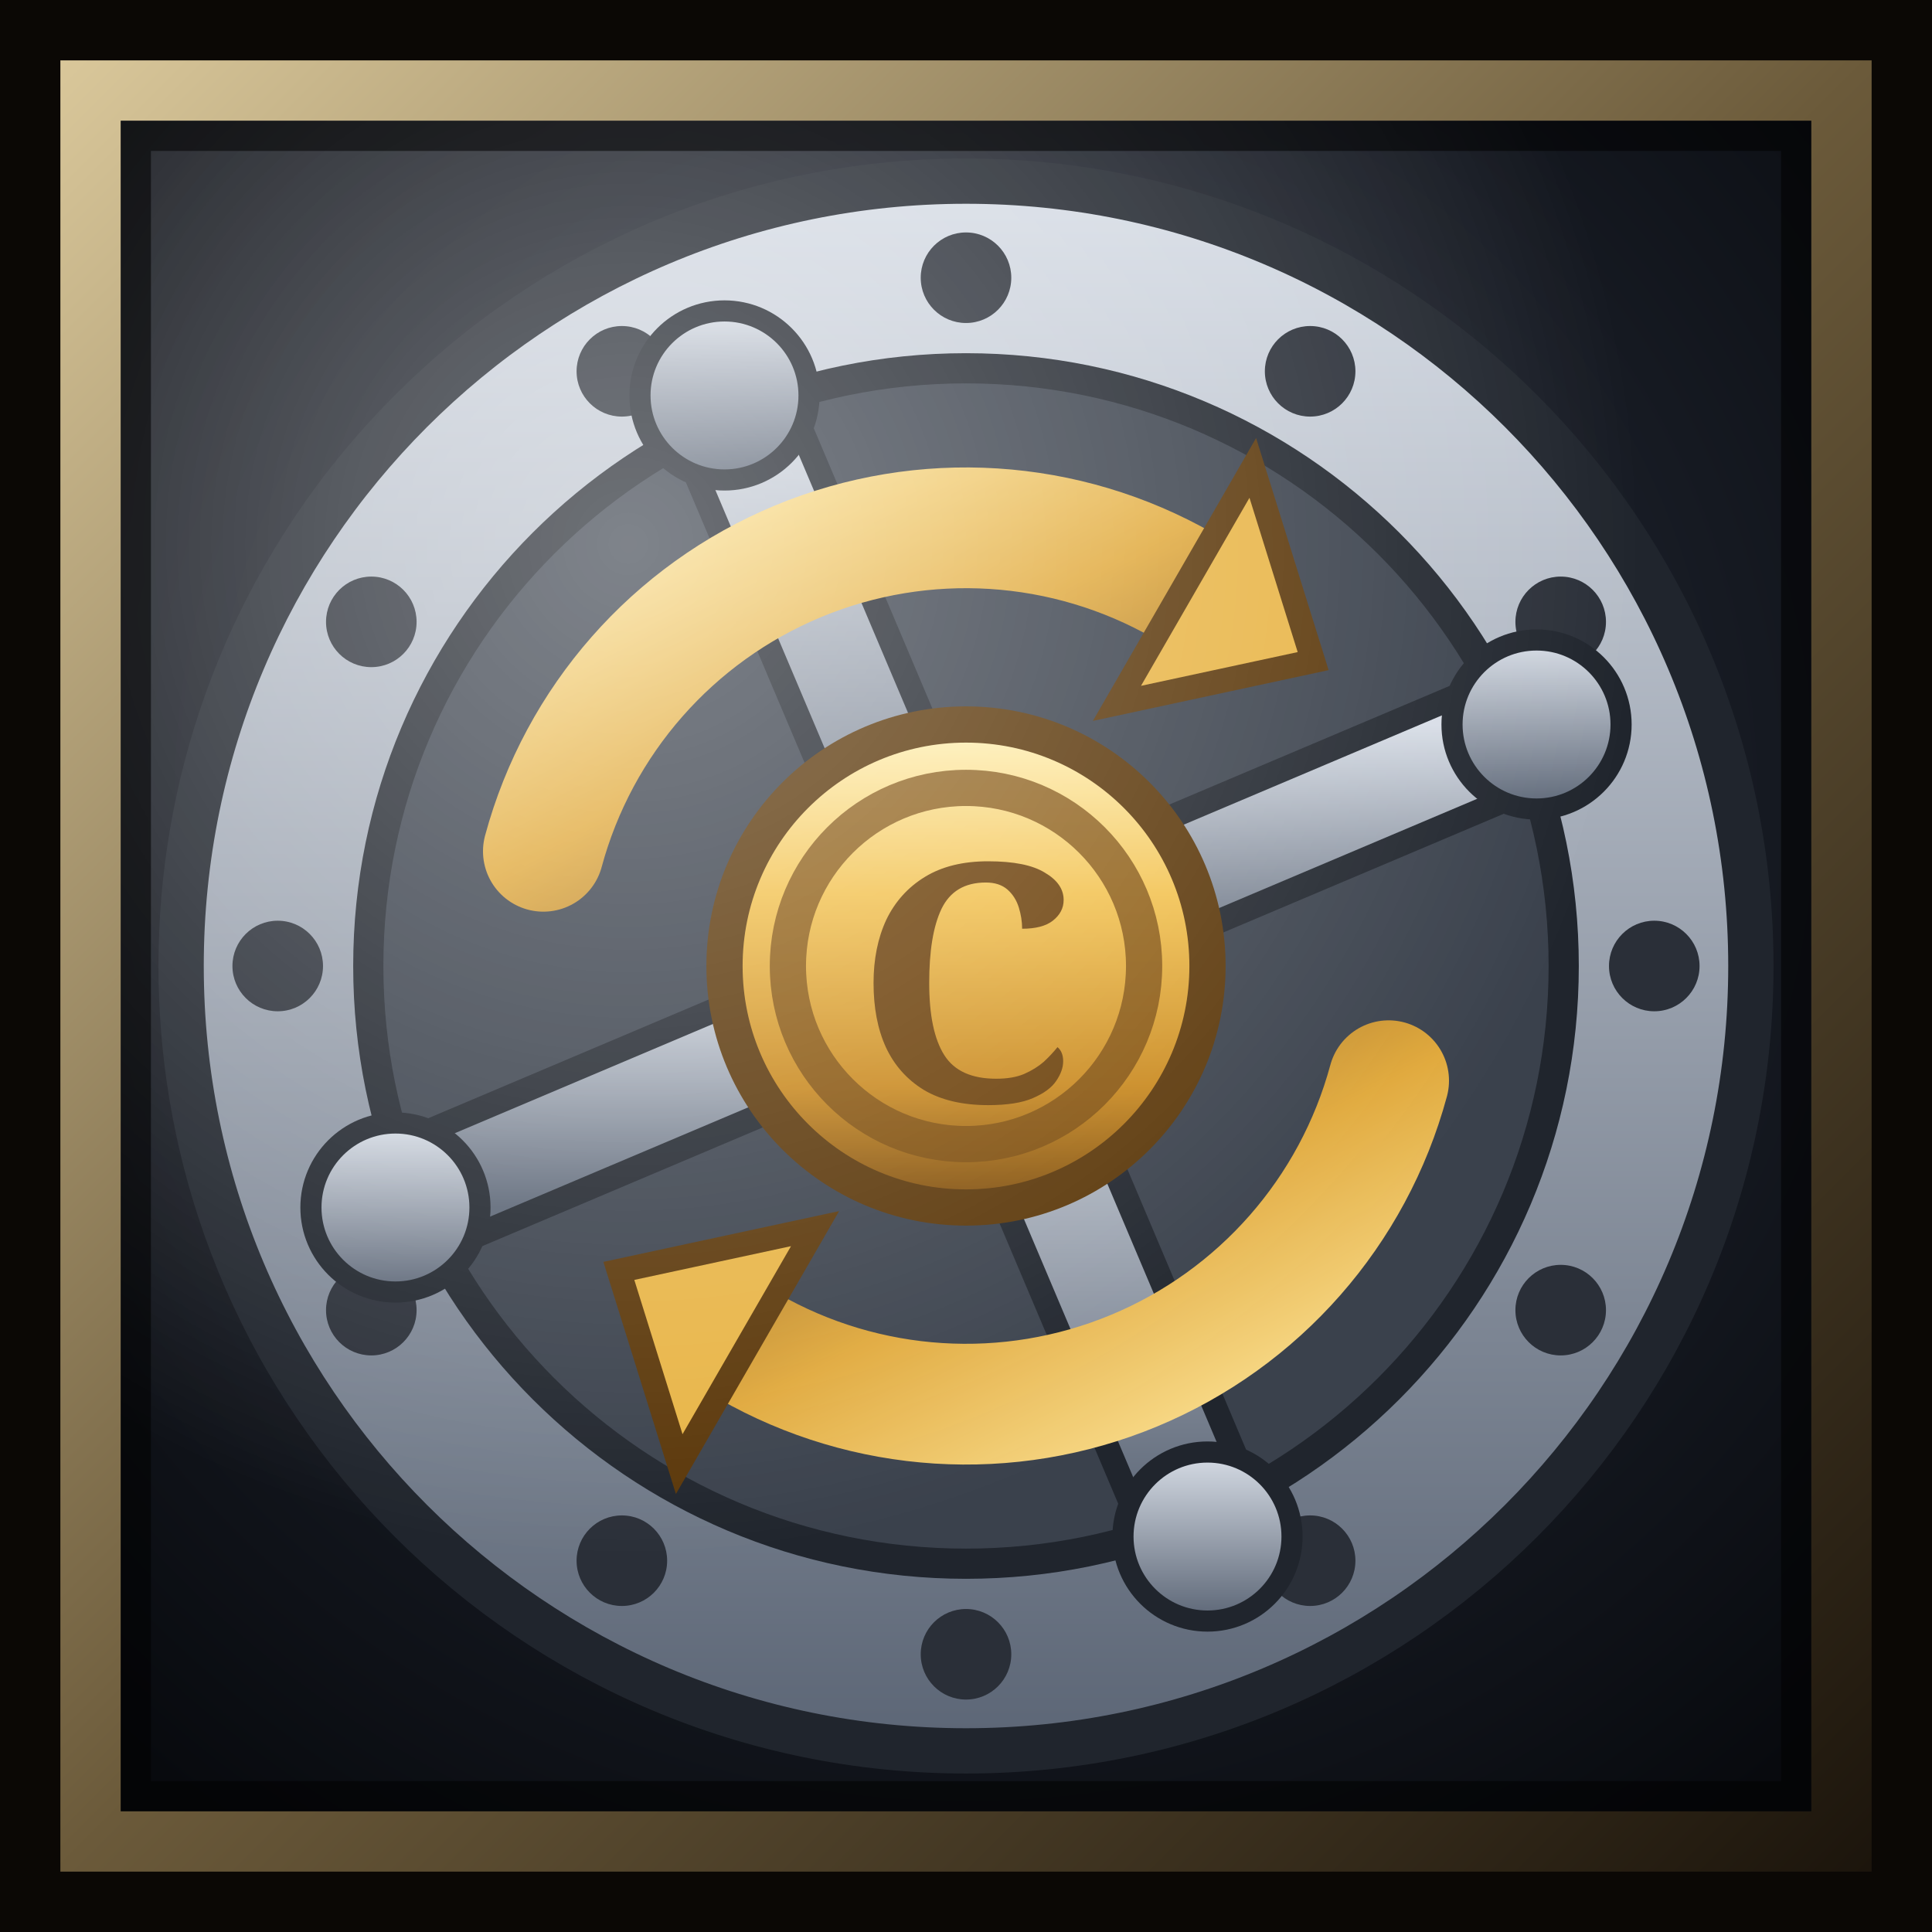
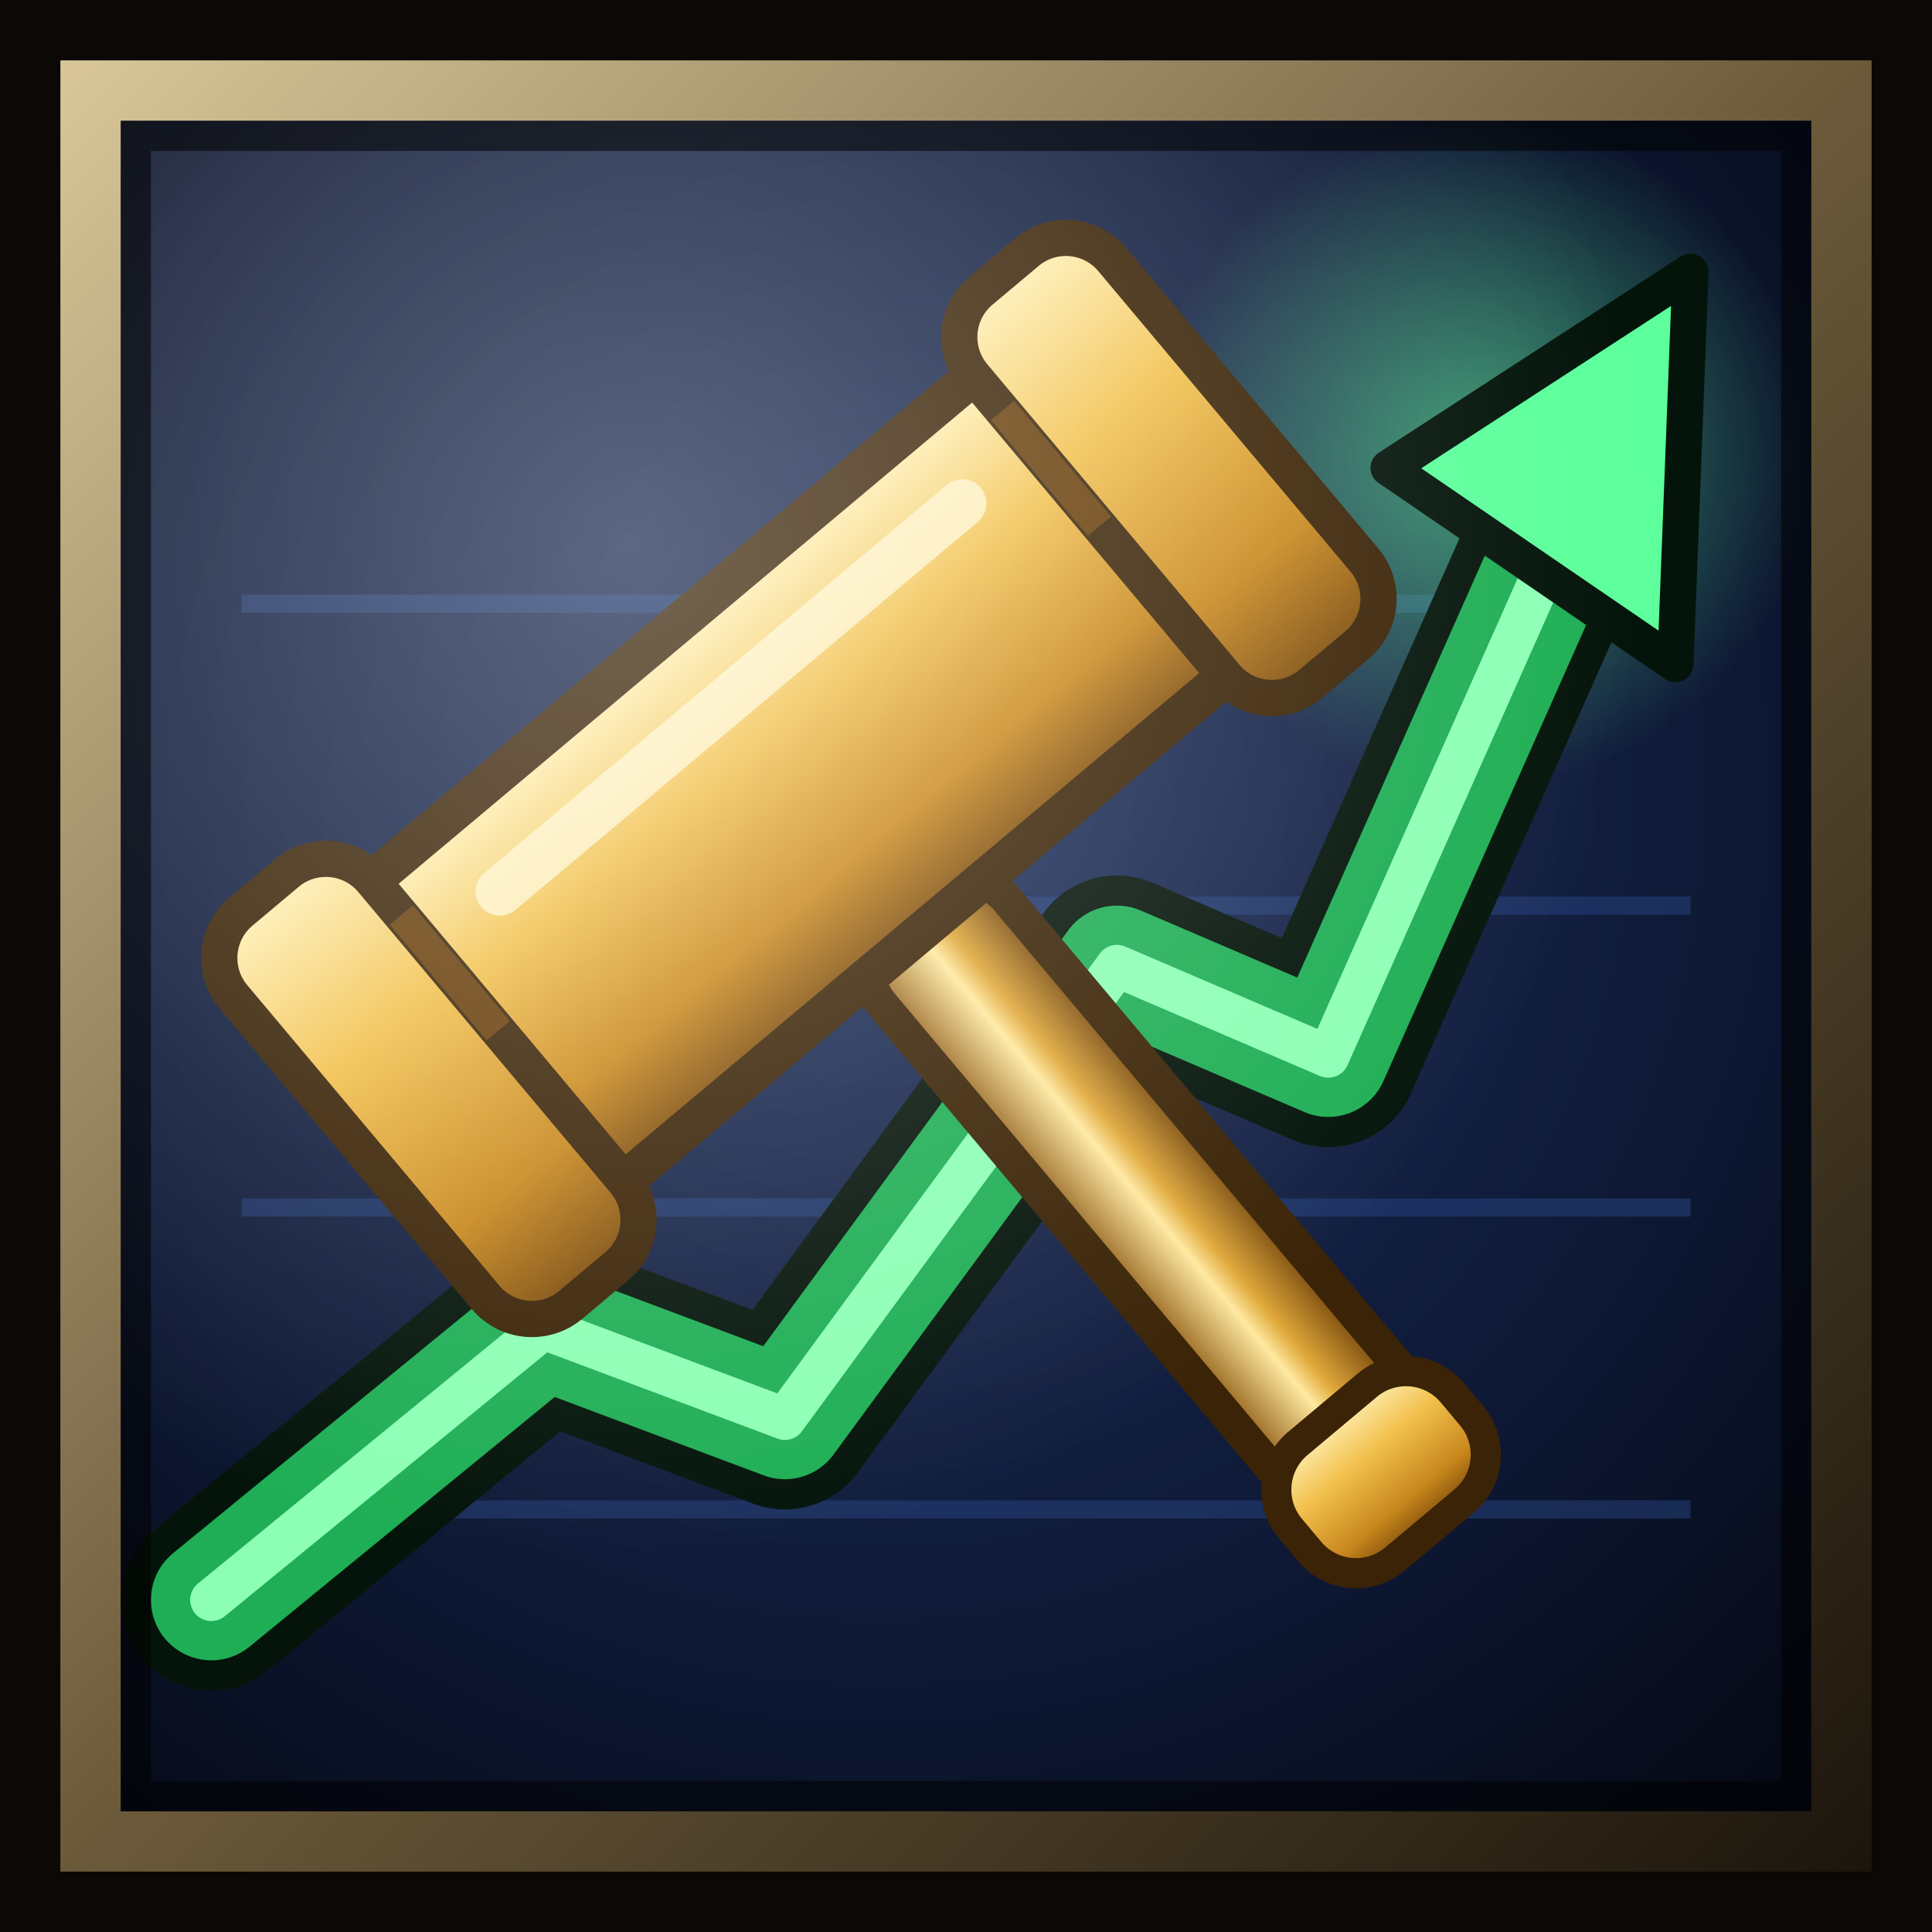
<svg xmlns="http://www.w3.org/2000/svg" viewBox="0 0 64 64">
  <defs>
    <linearGradient id="gold" x1="0" y1="0" x2="0" y2="1">
      <stop offset="0" stop-color="#fff1b8" />
      <stop offset=".35" stop-color="#f2c14e" />
      <stop offset=".75" stop-color="#c8871c" />
      <stop offset="1" stop-color="#7a4a0c" />
    </linearGradient>
-     <linearGradient id="goldH" x1="0" y1="0" x2="1" y2="1">
-       <stop offset="0" stop-color="#ffe9a0" />
-       <stop offset=".5" stop-color="#e0a83a" />
-       <stop offset="1" stop-color="#8a560f" />
+     <linearGradient id="goldS" x1="0" y1="0" x2="1" y2="0">
+       <stop offset="0" stop-color="#8a560f" />
+       <stop offset=".45" stop-color="#ffe9a0" />
+       <stop offset=".6" stop-color="#e0a83a" />
+       <stop offset="1" stop-color="#6b3f08" />
    </linearGradient>
    <linearGradient id="bevel" x1="0" y1="0" x2="1" y2="1">
      <stop offset="0" stop-color="#d9c79a" />
      <stop offset=".5" stop-color="#6b5a3a" />
      <stop offset="1" stop-color="#1c150c" />
    </linearGradient>
-     <linearGradient id="wax" x1="0" y1="0" x2="0" y2="1">
-       <stop offset="0" stop-color="#e2574a" />
-       <stop offset="1" stop-color="#7d1a14" />
-     </linearGradient>
-     <linearGradient id="leather" x1="0" y1="0" x2="0" y2="1">
-       <stop offset="0" stop-color="#a9683a" />
-       <stop offset="1" stop-color="#4a2712" />
-     </linearGradient>
-     <linearGradient id="wood" x1="0" y1="0" x2="0" y2="1">
-       <stop offset="0" stop-color="#8a5a32" />
-       <stop offset="1" stop-color="#3b2312" />
-     </linearGradient>
-     <linearGradient id="paper" x1="0" y1="0" x2="0" y2="1">
-       <stop offset="0" stop-color="#f4e6c2" />
-       <stop offset="1" stop-color="#c9ad74" />
-     </linearGradient>
-     <linearGradient id="steel" x1="0" y1="0" x2="0" y2="1">
-       <stop offset="0" stop-color="#d7dde6" />
-       <stop offset="1" stop-color="#5b6575" />
-     </linearGradient>
+     <radialGradient id="bg" cx=".45" cy=".4" r=".8">
+       <stop offset="0" stop-color="#1d2f5c" />
+       <stop offset=".6" stop-color="#0f1a38" />
+       <stop offset="1" stop-color="#050914" />
+     </radialGradient>
+     <radialGradient id="glow" cx=".5" cy=".5" r=".5">
+       <stop offset="0" stop-color="#5dff9c" stop-opacity=".55" />
+       <stop offset="1" stop-color="#5dff9c" stop-opacity="0" />
+     </radialGradient>
    <radialGradient id="shine" cx=".3" cy=".25" r=".6">
-       <stop offset="0" stop-color="#fff" stop-opacity=".35" />
+       <stop offset="0" stop-color="#fff" stop-opacity=".3" />
      <stop offset="1" stop-color="#fff" stop-opacity="0" />
    </radialGradient>
  </defs>
-   <radialGradient id="bg" cx=".5" cy=".4" r=".75">
-     <stop offset="0" stop-color="#2c3342" />
-     <stop offset="1" stop-color="#080a0e" />
-   </radialGradient>
  <rect width="64" height="64" fill="#0b0805" />
  <rect x="2" y="2" width="60" height="60" fill="url(#bevel)" />
  <rect x="4" y="4" width="56" height="56" fill="url(#bg)" />
-   <circle cx="32" cy="32" r="26" fill="url(#steel)" stroke="#20252d" stroke-width="1.5" />
-   <circle cx="54.8" cy="32.0" r="1.5" fill="#2a2f38" />
-   <circle cx="51.7" cy="43.4" r="1.5" fill="#2a2f38" />
-   <circle cx="43.4" cy="51.7" r="1.5" fill="#2a2f38" />
-   <circle cx="32.0" cy="54.8" r="1.5" fill="#2a2f38" />
-   <circle cx="20.6" cy="51.7" r="1.5" fill="#2a2f38" />
-   <circle cx="12.3" cy="43.4" r="1.5" fill="#2a2f38" />
-   <circle cx="9.2" cy="32.0" r="1.5" fill="#2a2f38" />
-   <circle cx="12.3" cy="20.6" r="1.5" fill="#2a2f38" />
-   <circle cx="20.6" cy="12.3" r="1.5" fill="#2a2f38" />
-   <circle cx="32.0" cy="9.2" r="1.5" fill="#2a2f38" />
-   <circle cx="43.4" cy="12.3" r="1.5" fill="#2a2f38" />
-   <circle cx="51.7" cy="20.6" r="1.5" fill="#2a2f38" />
-   <circle cx="32" cy="32" r="19.8" fill="#3a414c" stroke="#20252d" stroke-width="1" />
-   <line x1="32" y1="32" x2="13.1" y2="40.0" stroke="#20252d" stroke-width="4.6" stroke-linecap="round" />
-   <line x1="32" y1="32" x2="13.1" y2="40.0" stroke="url(#steel)" stroke-width="3" stroke-linecap="round" />
-   <circle cx="13.1" cy="40.0" r="2.8" fill="url(#steel)" stroke="#20252d" stroke-width=".7" />
-   <line x1="32" y1="32" x2="50.9" y2="24.0" stroke="#20252d" stroke-width="4.6" stroke-linecap="round" />
-   <line x1="32" y1="32" x2="50.9" y2="24.0" stroke="url(#steel)" stroke-width="3" stroke-linecap="round" />
-   <circle cx="50.9" cy="24.0" r="2.8" fill="url(#steel)" stroke="#20252d" stroke-width=".7" />
-   <line x1="32" y1="32" x2="40.0" y2="50.9" stroke="#20252d" stroke-width="4.6" stroke-linecap="round" />
-   <line x1="32" y1="32" x2="40.0" y2="50.9" stroke="url(#steel)" stroke-width="3" stroke-linecap="round" />
-   <circle cx="40.0" cy="50.9" r="2.8" fill="url(#steel)" stroke="#20252d" stroke-width=".7" />
-   <line x1="32" y1="32" x2="24.0" y2="13.1" stroke="#20252d" stroke-width="4.6" stroke-linecap="round" />
-   <line x1="32" y1="32" x2="24.0" y2="13.1" stroke="url(#steel)" stroke-width="3" stroke-linecap="round" />
-   <circle cx="24.0" cy="13.1" r="2.8" fill="url(#steel)" stroke="#20252d" stroke-width=".7" />
-   <g transform="rotate(0 32 32)">
-     <path d="M18.0 28.2 A14.5 14.5 0 0 1 39.2 19.4" fill="none" stroke="url(#goldH)" stroke-width="4" stroke-linecap="round" />
-     <polygon points="43.5,21.9 41.5,15.5 37.0,23.3" fill="#e8b445" stroke="#5a3608" stroke-width=".8" />
+   <path d="M8 50 H56 M8 40 H56 M8 30 H56 M8 20 H56" stroke="#2a4a8a" stroke-width=".6" opacity=".45" />
+   <circle cx="49" cy="15" r="11" fill="url(#glow)" />
+   <polyline points="7,53 18,44 26,47 37,32 44,35 52,17" fill="none" stroke="#04140a" stroke-width="6" stroke-linecap="round" stroke-linejoin="round" />
+   <polyline points="7,53 18,44 26,47 37,32 44,35 52,17" fill="none" stroke="#1fae55" stroke-width="4" stroke-linecap="round" stroke-linejoin="round" />
+   <polyline points="7,53 18,44 26,47 37,32 44,35 52,17" fill="none" stroke="#8dffb5" stroke-width="1.4" stroke-linecap="round" stroke-linejoin="round" />
+   <polygon points="56,9 55.5,22 46,15.5" fill="#5dff9c" stroke="#04140a" stroke-width="1.2" stroke-linejoin="round" />
+   <g transform="rotate(-40 30 30)">
+     <rect x="27.3" y="30" width="5.4" height="26" rx="2" fill="url(#goldS)" stroke="#3a2306" stroke-width="1.1" />
+     <rect x="26.5" y="52" width="7" height="5" rx="2" fill="url(#gold)" stroke="#3a2306" stroke-width="1" />
+     <rect x="14" y="18" width="32" height="13" rx="3" fill="url(#gold)" stroke="#3a2306" stroke-width="1.3" />
+     <rect x="11" y="16" width="6" height="17" rx="2" fill="url(#gold)" stroke="#3a2306" stroke-width="1.2" />
+     <rect x="43" y="16" width="6" height="17" rx="2" fill="url(#gold)" stroke="#3a2306" stroke-width="1.2" />
+     <path d="M20 21 H40" stroke="#fff6cf" stroke-width="1.6" stroke-linecap="round" opacity=".8" />
+     <path d="M17 24.5 v-5 M43 24.5 v-5" stroke="#7a4a0c" stroke-width="1" opacity=".7" />
  </g>
-   <g transform="rotate(180 32 32)">
-     <path d="M18.0 28.2 A14.5 14.5 0 0 1 39.2 19.4" fill="none" stroke="url(#goldH)" stroke-width="4" stroke-linecap="round" />
-     <polygon points="43.5,21.9 41.5,15.5 37.0,23.3" fill="#e8b445" stroke="#5a3608" stroke-width=".8" />
-   </g>
-   <circle cx="32" cy="32" r="8" fill="url(#gold)" stroke="#5a3608" stroke-width="1.2" />
-   <circle cx="32" cy="32" r="5.9" fill="none" stroke="#7a4a0c" stroke-width="1.2" stroke-opacity=".8" />
-   <text x="32" y="36.5" font-family="Georgia,serif" font-weight="bold" font-size="11" text-anchor="middle" fill="#6b3f08">C</text>
  <rect x="4" y="4" width="56" height="56" fill="url(#shine)" />
-   <rect x="4.5" y="4.5" width="55" height="55" fill="none" stroke="#000" stroke-opacity=".55" stroke-width="1" />
+   <rect x="4.5" y="4.5" width="55" height="55" fill="none" stroke="#000" stroke-opacity=".55" />
</svg>
